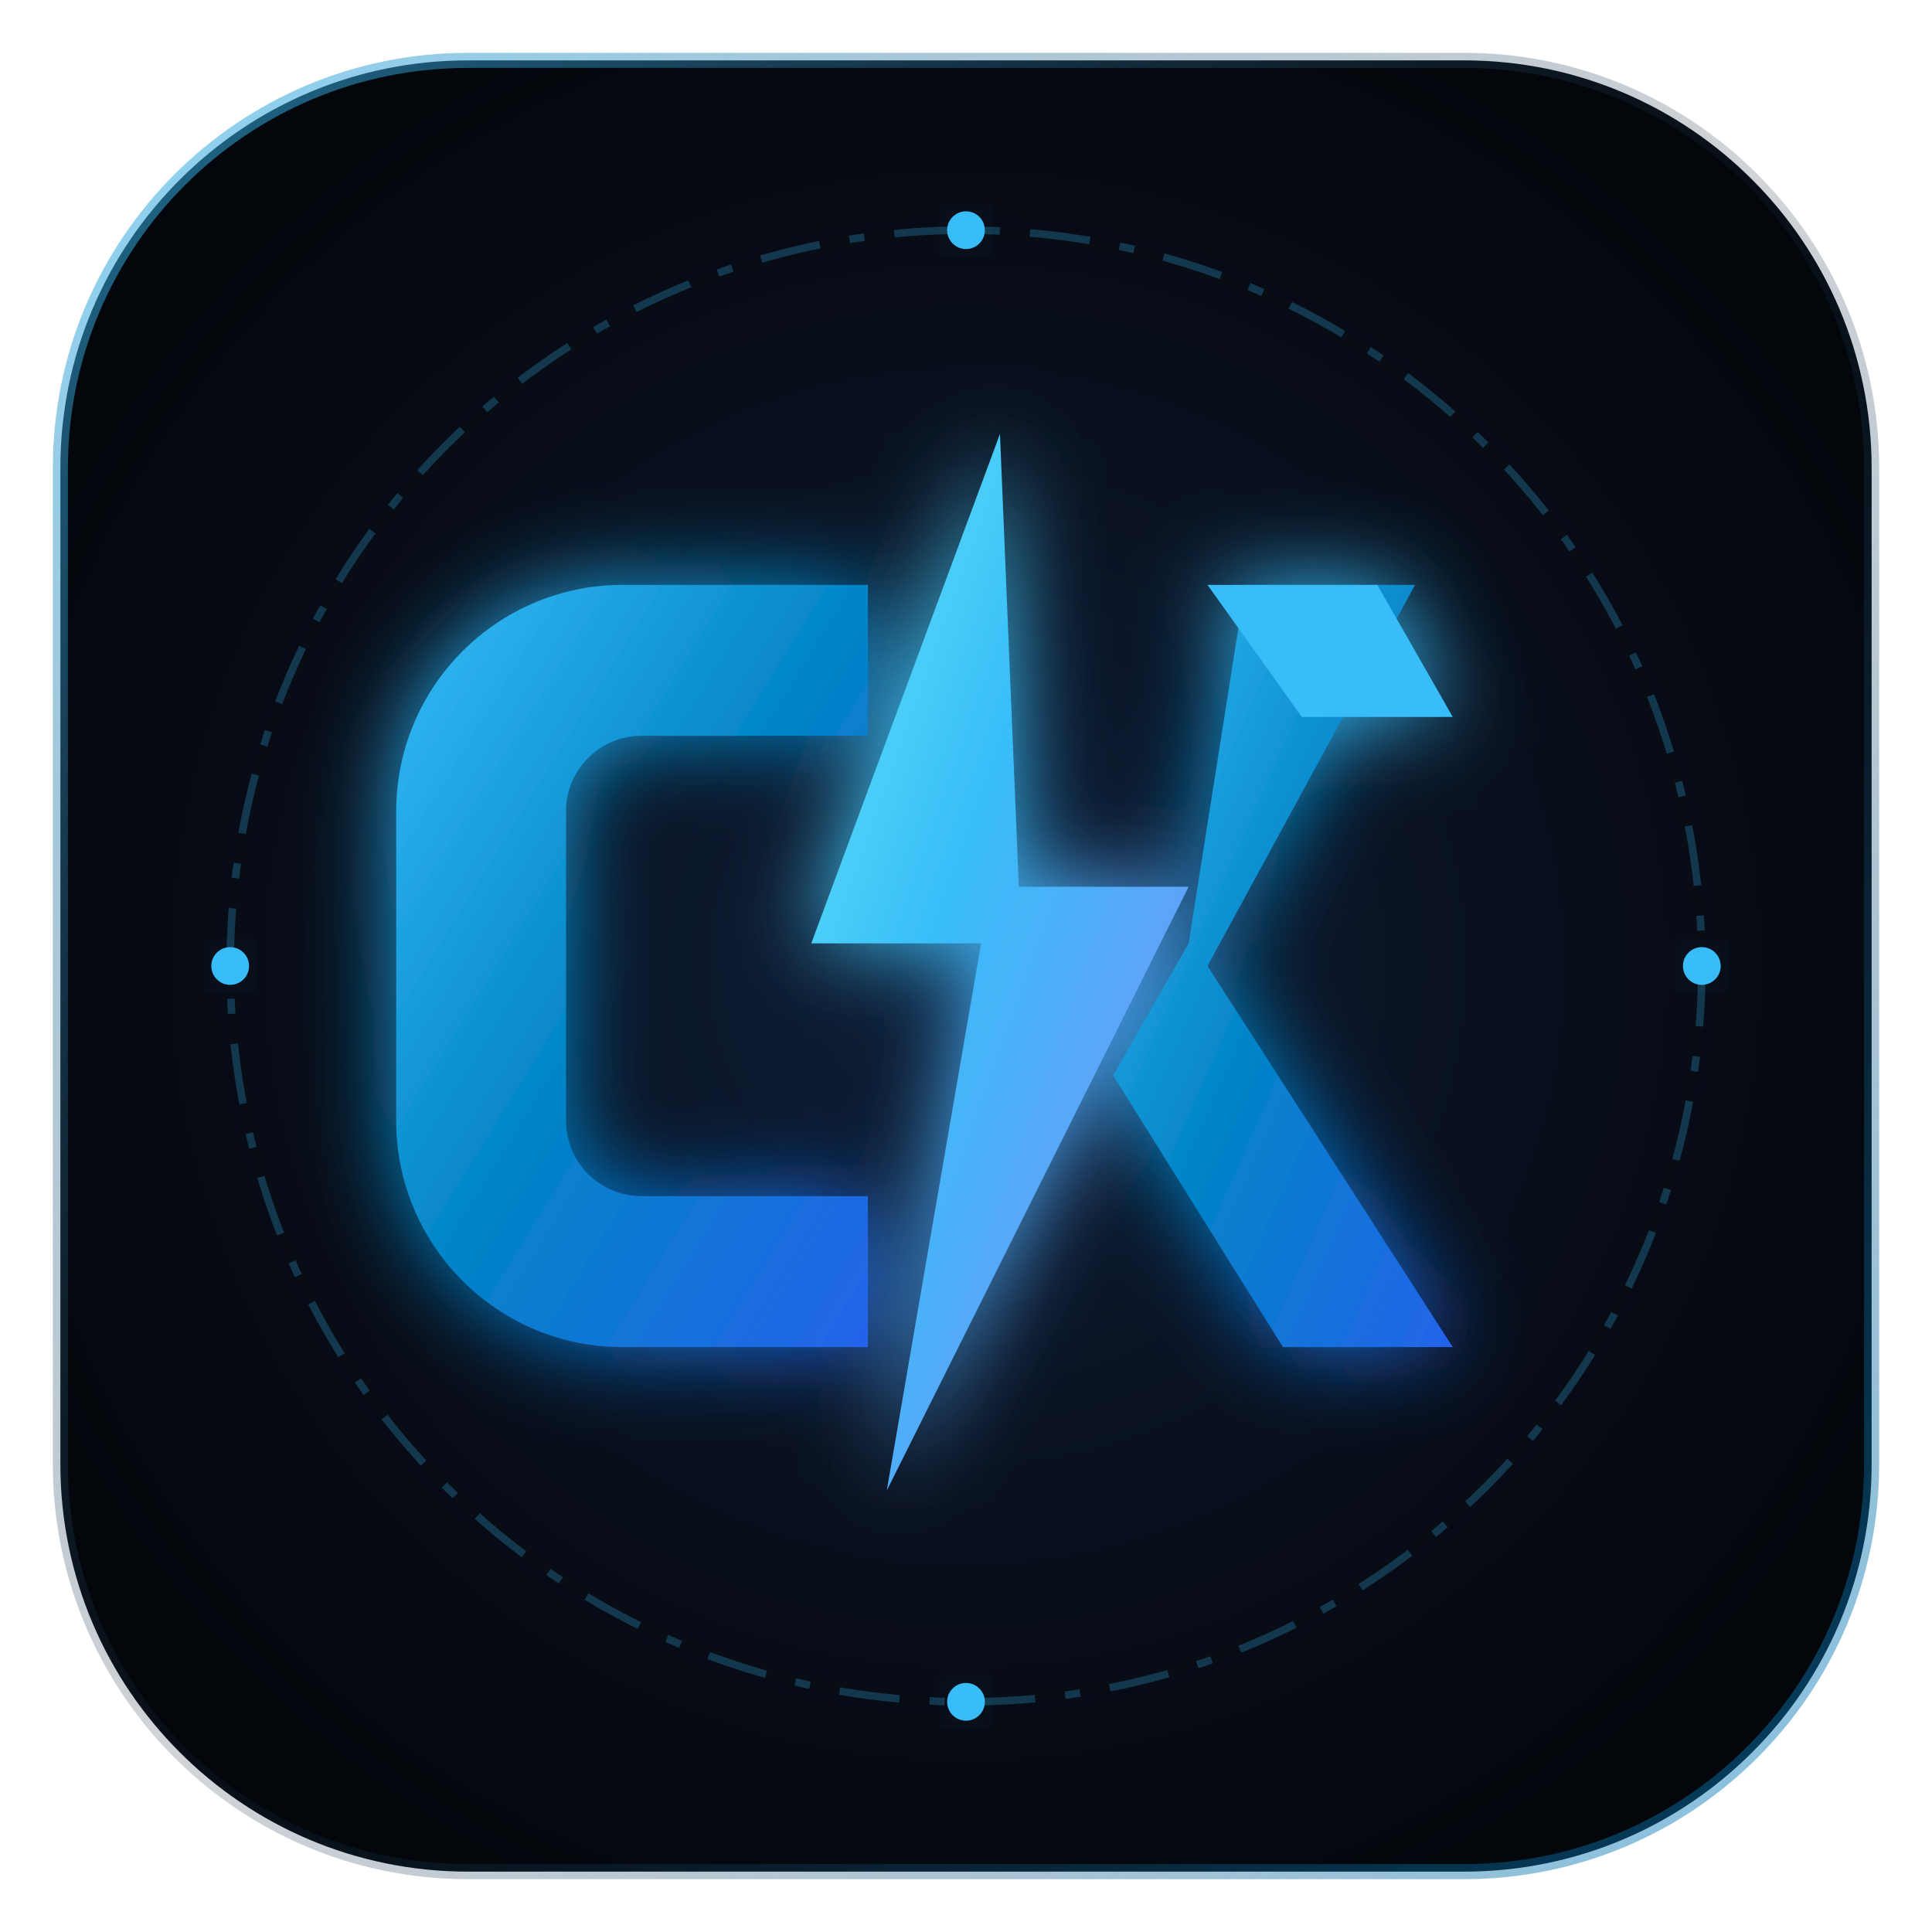
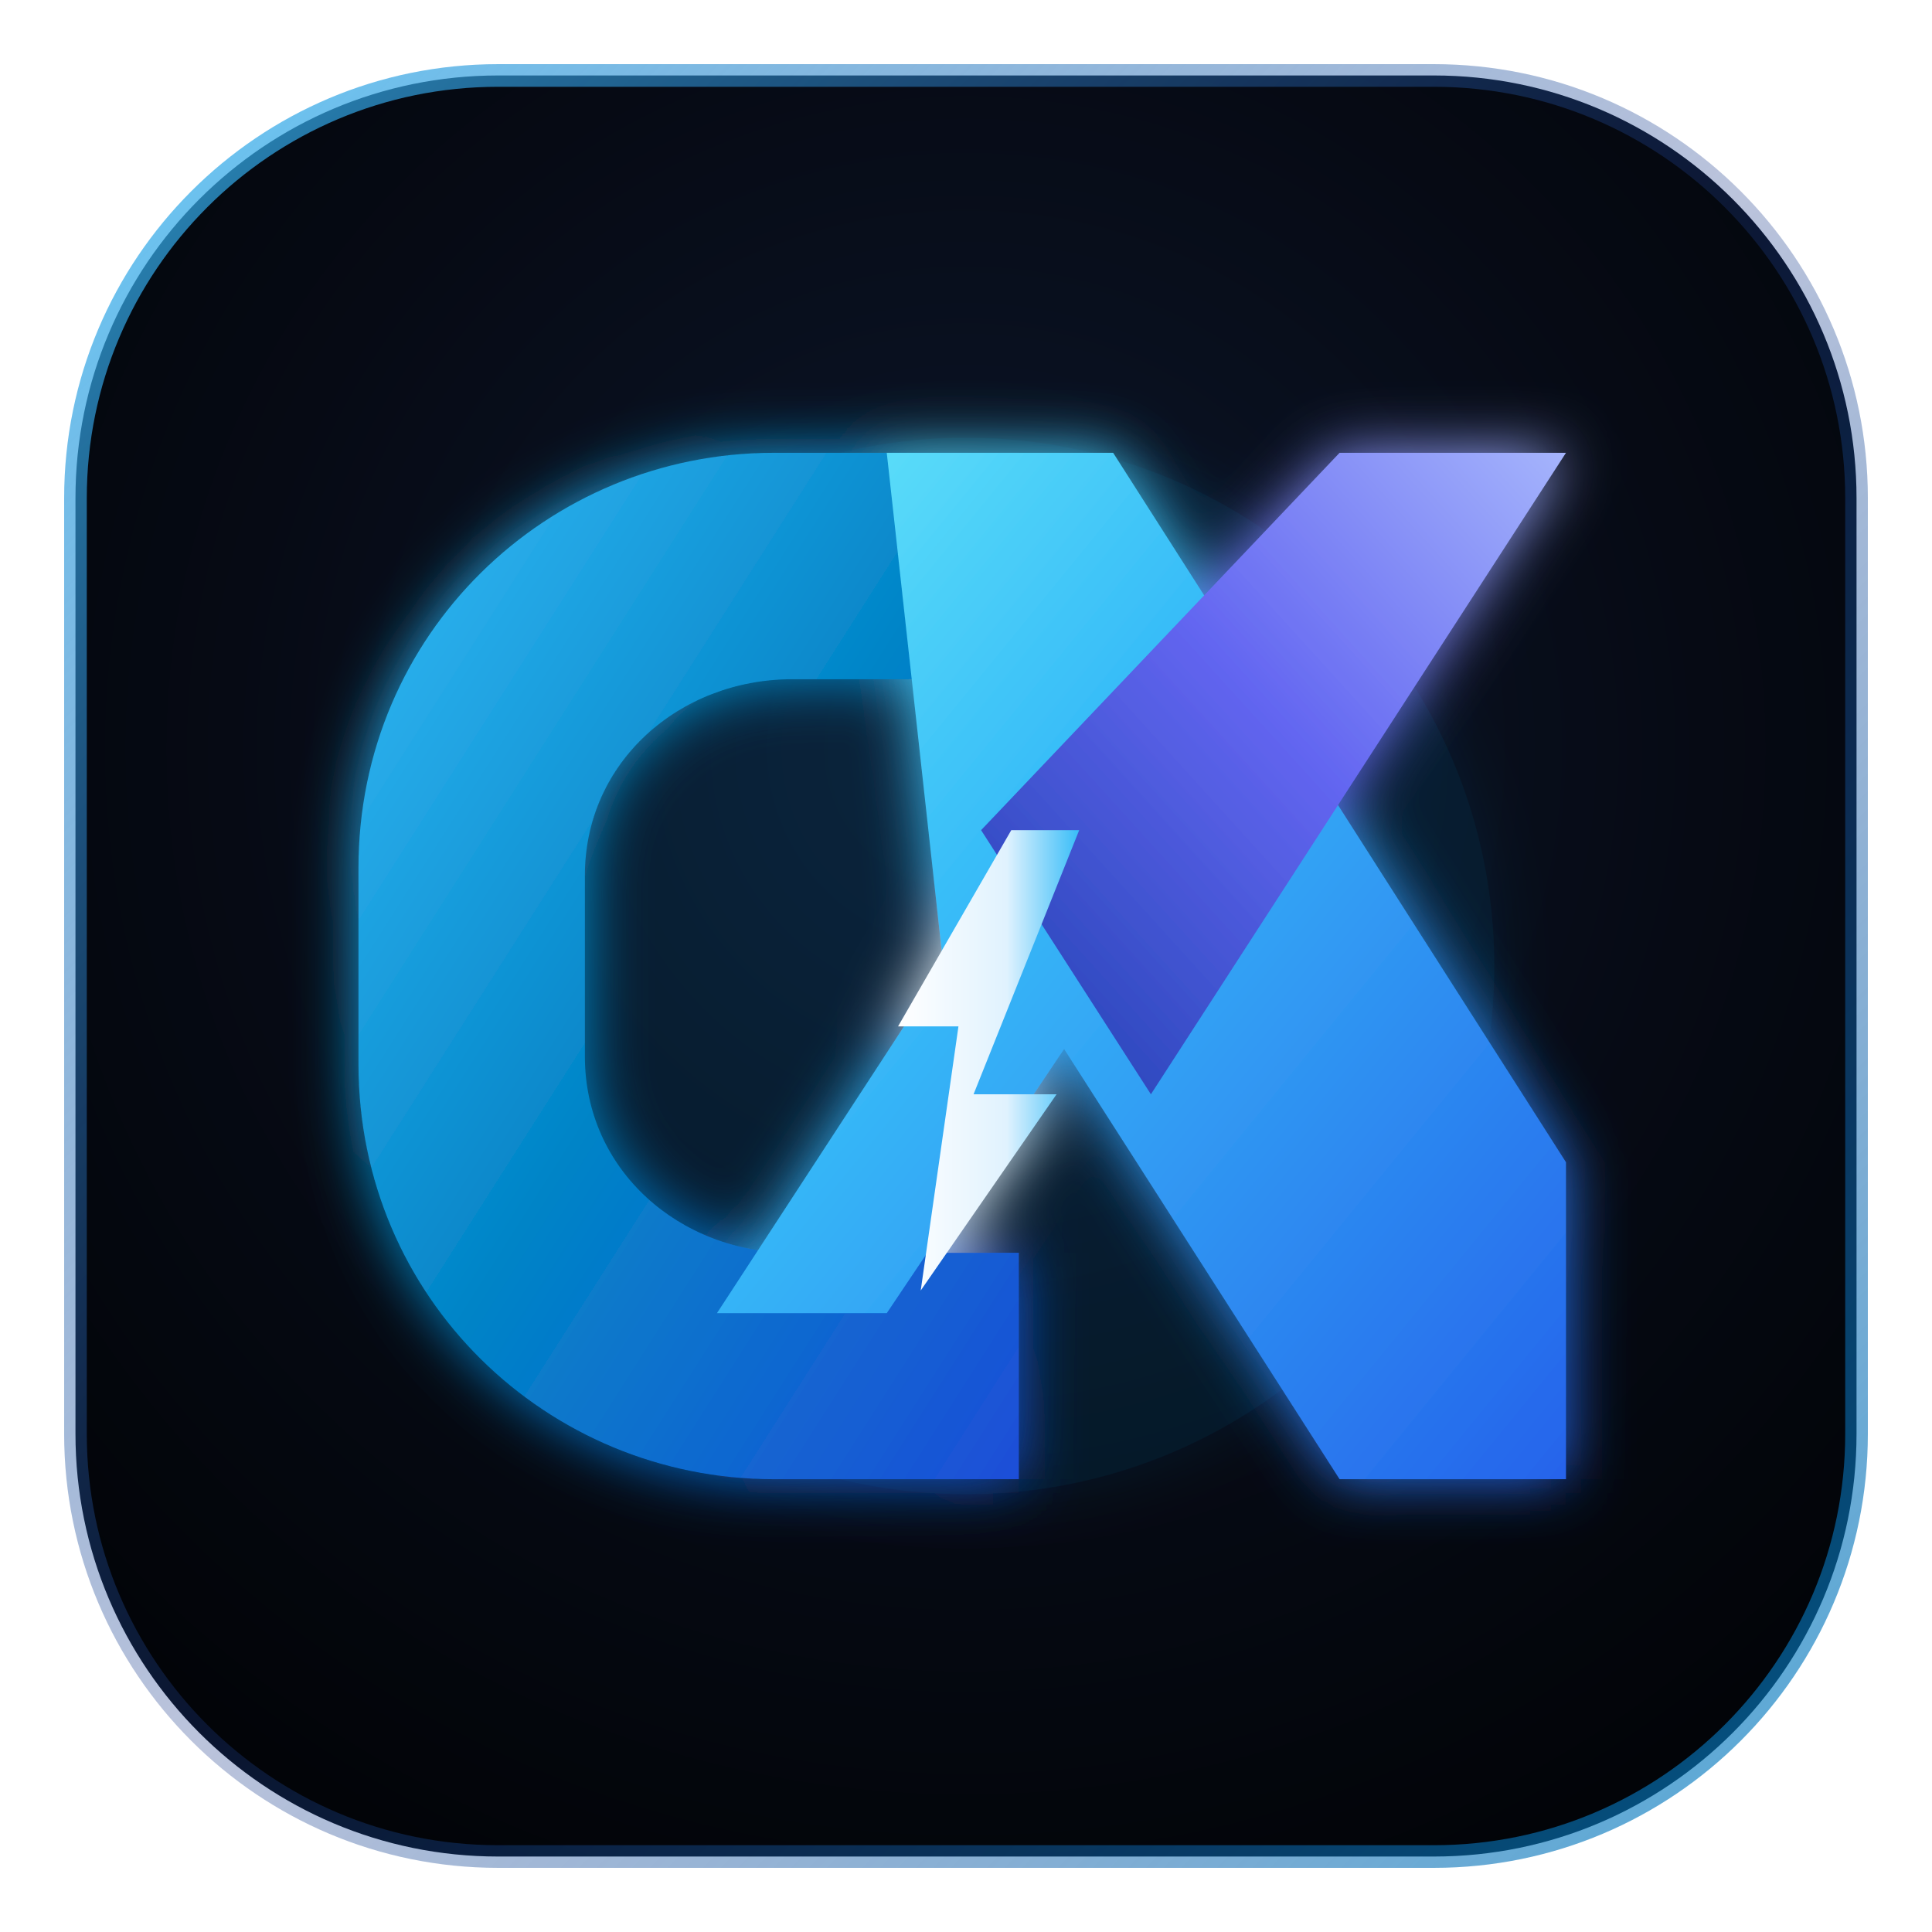
<svg xmlns="http://www.w3.org/2000/svg" viewBox="0 0 512 512" width="100%" height="100%">
  <defs>
-     <radialGradient id="bgGlow" cx="50%" cy="50%" r="60%">
-       <stop offset="0%" stop-color="#0e1e38" />
-       <stop offset="70%" stop-color="#070b14" />
-       <stop offset="100%" stop-color="#03060a" />
+     <radialGradient id="cxBg" cx="50%" cy="38%" r="68%">
+       <stop offset="0%" stop-color="#0c172c" />
+       <stop offset="60%" stop-color="#060a14" />
+       <stop offset="100%" stop-color="#020408" />
    </radialGradient>
-     <linearGradient id="cyberBlue" x1="0%" y1="0%" x2="100%" y2="100%">
+     <linearGradient id="cxBorder" x1="0%" y1="0%" x2="100%" y2="100%">
+       <stop offset="0%" stop-color="#38bdf8" stop-opacity="0.8" />
+       <stop offset="50%" stop-color="#1e3a8a" stop-opacity="0.3" />
+       <stop offset="100%" stop-color="#0284c7" stop-opacity="0.7" />
+     </linearGradient>
+     <linearGradient id="cxGradC" x1="0%" y1="0%" x2="100%" y2="100%">
      <stop offset="0%" stop-color="#38bdf8" />
      <stop offset="50%" stop-color="#0284c7" />
+       <stop offset="100%" stop-color="#1d4ed8" />
+     </linearGradient>
+     <linearGradient id="cxGradX1" x1="0%" y1="0%" x2="100%" y2="100%">
+       <stop offset="0%" stop-color="#67e8f9" />
+       <stop offset="35%" stop-color="#38bdf8" />
      <stop offset="100%" stop-color="#2563eb" />
    </linearGradient>
-     <linearGradient id="lightningGlow" x1="0%" y1="0%" x2="100%" y2="100%">
-       <stop offset="0%" stop-color="#67e8f9" />
-       <stop offset="40%" stop-color="#38bdf8" />
-       <stop offset="100%" stop-color="#818cf8" />
+     <linearGradient id="cxGradX2" x1="100%" y1="0%" x2="0%" y2="100%">
+       <stop offset="0%" stop-color="#a5b4fc" />
+       <stop offset="45%" stop-color="#6366f1" />
+       <stop offset="100%" stop-color="#1e40af" />
    </linearGradient>
-     <filter id="glowEffect" x="-20%" y="-20%" width="140%" height="140%">
-       <feGaussianBlur stdDeviation="12" result="blur" />
+     <linearGradient id="cxPulse" x1="0%" y1="0%" x2="100%" y2="0%">
+       <stop offset="0%" stop-color="#ffffff" />
+       <stop offset="60%" stop-color="#e0f2fe" />
+       <stop offset="100%" stop-color="#38bdf8" />
+     </linearGradient>
+     <filter id="glow" x="-20%" y="-20%" width="140%" height="140%">
+       <feGaussianBlur stdDeviation="8" result="blur" />
      <feComposite in="SourceGraphic" in2="blur" operator="over" />
    </filter>
-     <linearGradient id="borderGrad" x1="0%" y1="0%" x2="100%" y2="100%">
-       <stop offset="0%" stop-color="#38bdf8" stop-opacity="0.6" />
-       <stop offset="50%" stop-color="#1e293b" stop-opacity="0.2" />
-       <stop offset="100%" stop-color="#0284c7" stop-opacity="0.5" />
-     </linearGradient>
  </defs>
-   <rect x="16" y="16" width="480" height="480" rx="108" fill="url(#bgGlow)" stroke="url(#borderGrad)" stroke-width="4" />
-   <circle cx="256" cy="256" r="195" fill="none" stroke="#38bdf8" stroke-width="2" stroke-opacity="0.25" stroke-dasharray="16 8 4 8" />
-   <circle cx="256" cy="61" r="5" fill="#38bdf8" filter="url(#glowEffect)" />
-   <circle cx="256" cy="451" r="5" fill="#38bdf8" filter="url(#glowEffect)" />
-   <circle cx="61" cy="256" r="5" fill="#38bdf8" filter="url(#glowEffect)" />
-   <circle cx="451" cy="256" r="5" fill="#38bdf8" filter="url(#glowEffect)" />
-   <g filter="url(#glowEffect)">
-     <path d="M 230 155               L 165 155               A 60 60 0 0 0 105 215               L 105 297               A 60 60 0 0 0 165 357               L 230 357               L 230 317               L 170 317               A 20 20 0 0 1 150 297               L 150 215               A 20 20 0 0 1 170 195               L 230 195               Z" fill="url(#cyberBlue)" />
-     <polygon points="265,115 215,250 260,250 235,395 315,235 270,235" fill="url(#lightningGlow)" />
-     <path d="M 330 155               L 375 155               L 320 256               L 385 357               L 340 357               L 295 285               L 315 250               Z" fill="url(#cyberBlue)" />
-     <path d="M 320 155               L 365 155               L 385 190               L 345 190               Z" fill="#38bdf8" />
+   <rect x="20" y="20" width="472" height="472" rx="112" fill="url(#cxBg)" stroke="url(#cxBorder)" stroke-width="6" />
+   <circle cx="256" cy="256" r="140" fill="#0284c7" opacity="0.12" filter="url(#glow)" />
+   <g filter="url(#glow)">
+     <path d="M 270 120               L 205 120               C 145 120, 95 168, 95 230               L 95 282               C 95 344, 145 392, 205 392               L 270 392               L 270 332               L 210 332               C 180 332, 155 310, 155 280               L 155 232               C 155 202, 180 180, 210 180               L 270 180               Z" fill="url(#cxGradC)" />
+     <path d="M 235 120               L 295 120               L 415 308               L 415 392               L 355 392               L 282 278               L 235 348               L 190 348               L 250 256               Z" fill="url(#cxGradX1)" />
+     <path d="M 355 120               L 415 120               L 305 290               L 260 220               Z" fill="url(#cxGradX2)" />
+     <polygon points="268,220 286,220 258,290 280,290 244,342 254,272 238,272" fill="url(#cxPulse)" />
  </g>
</svg>
